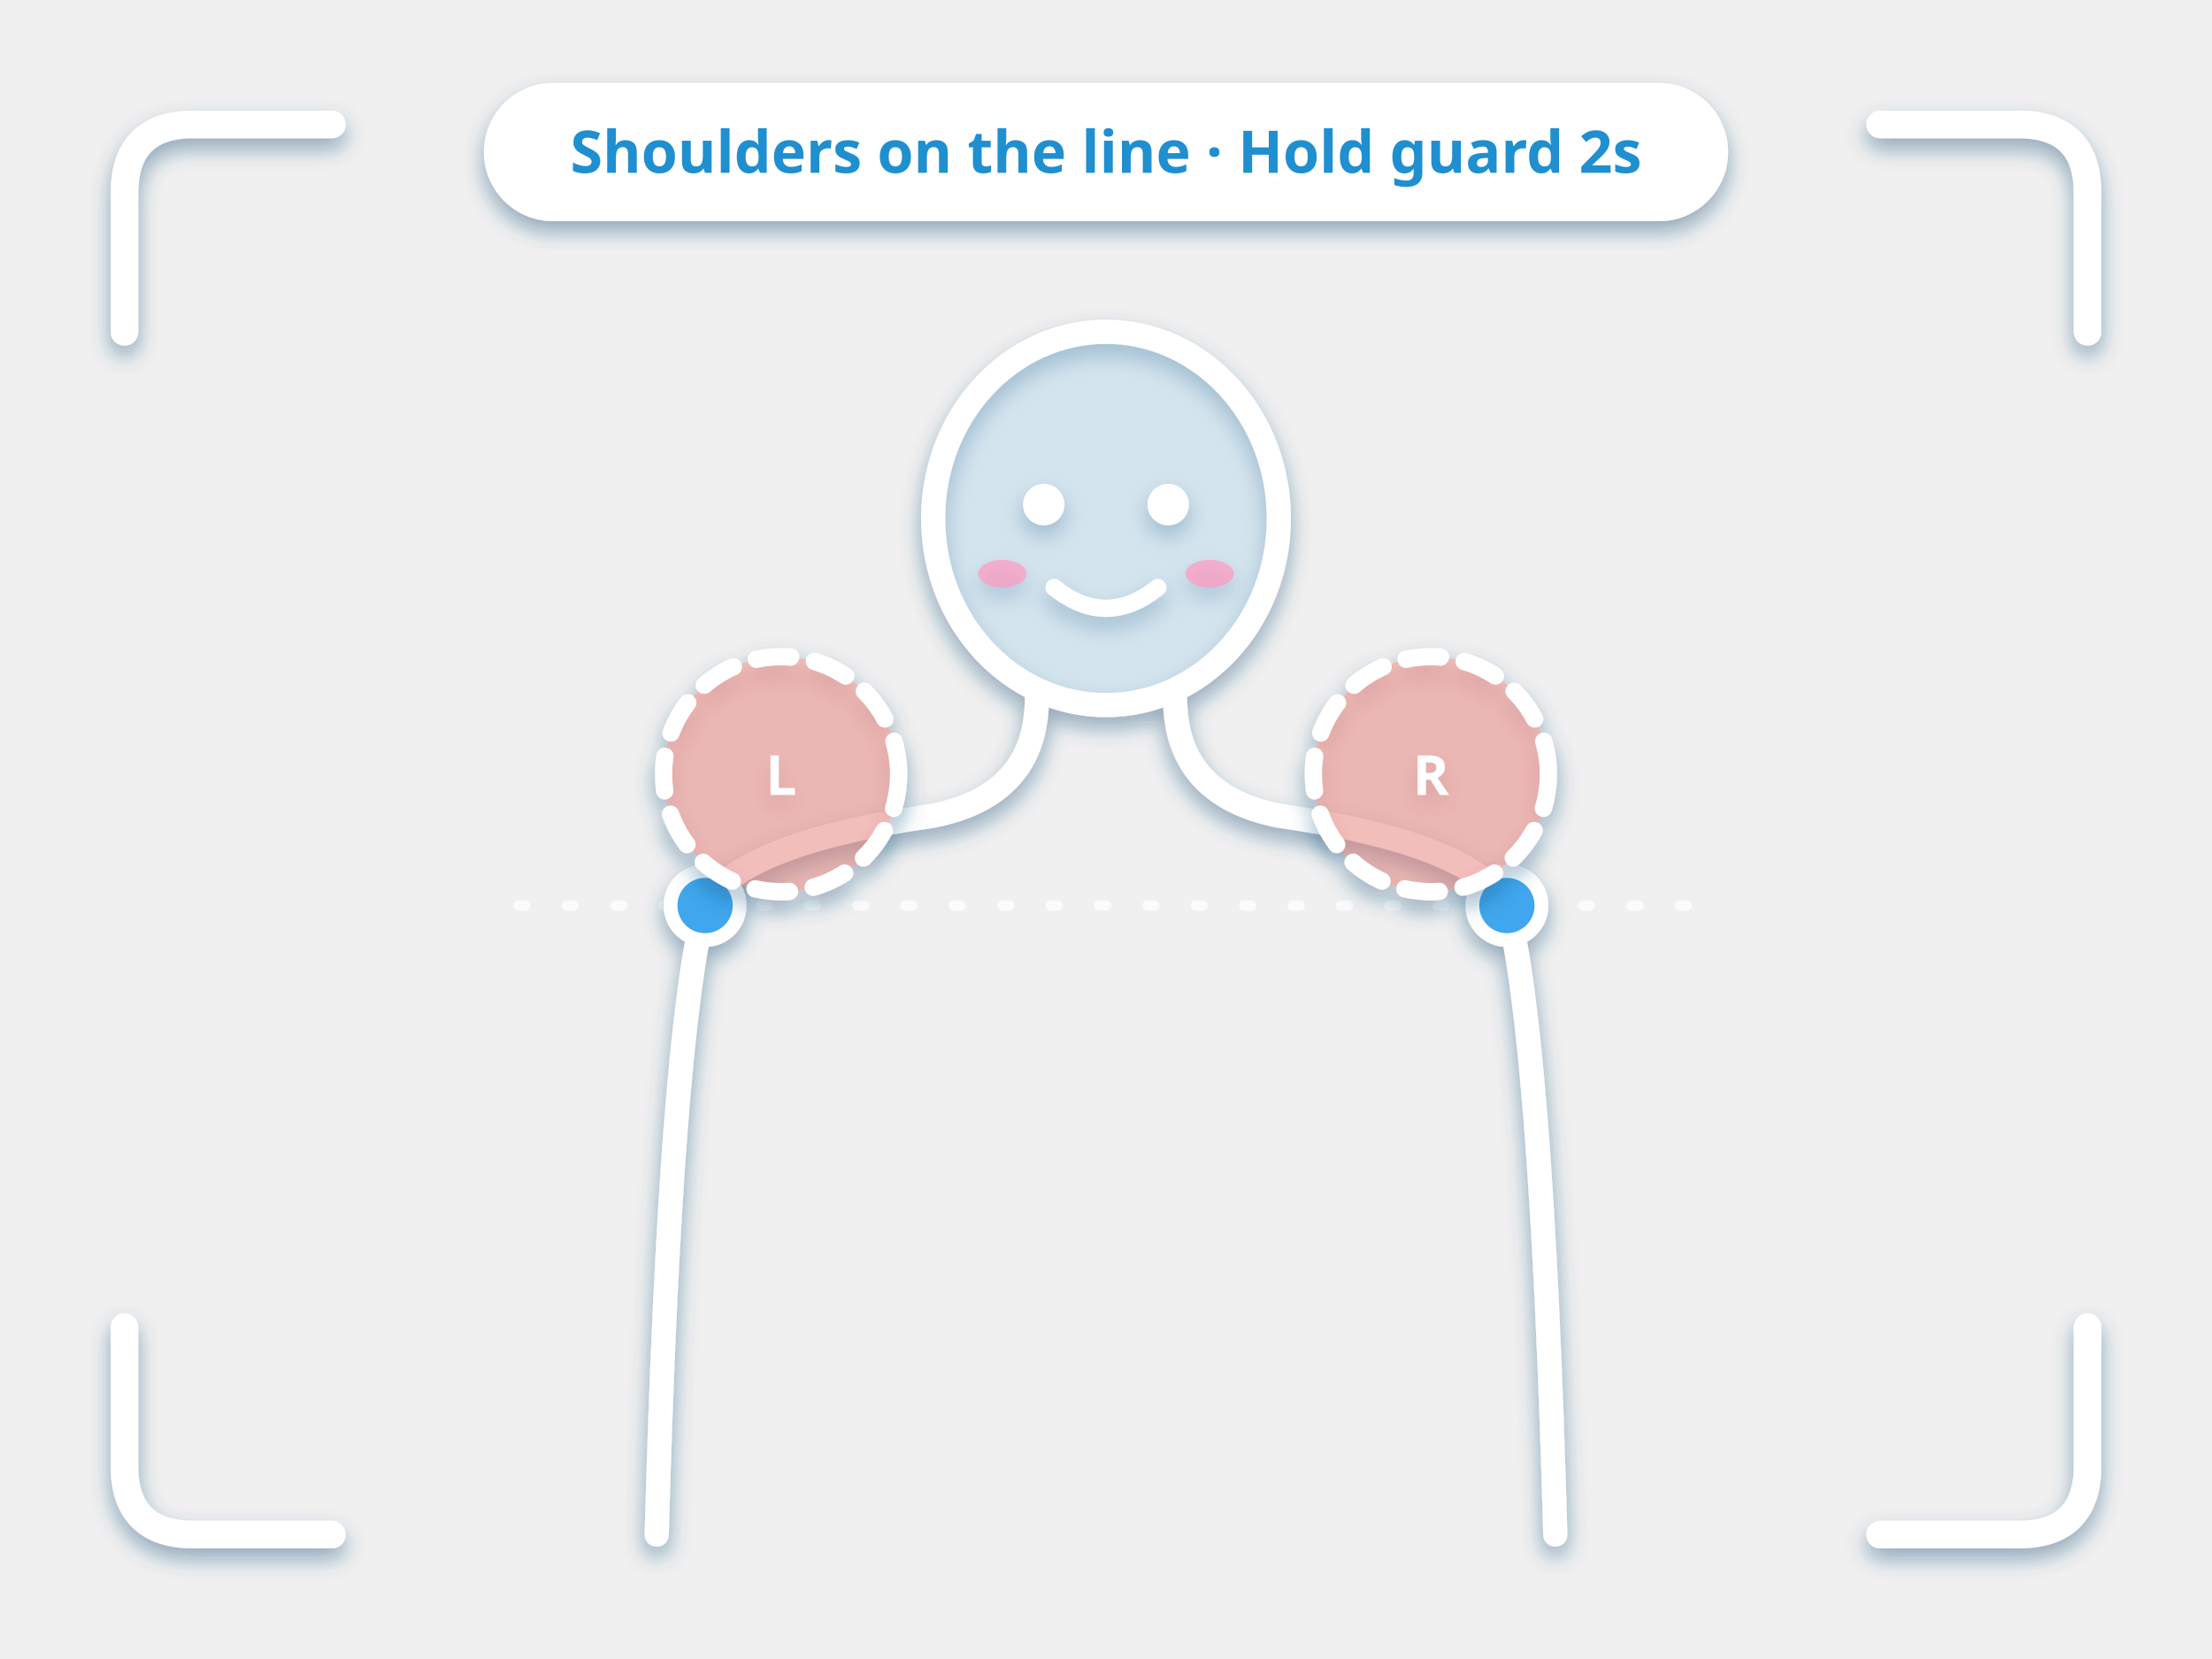
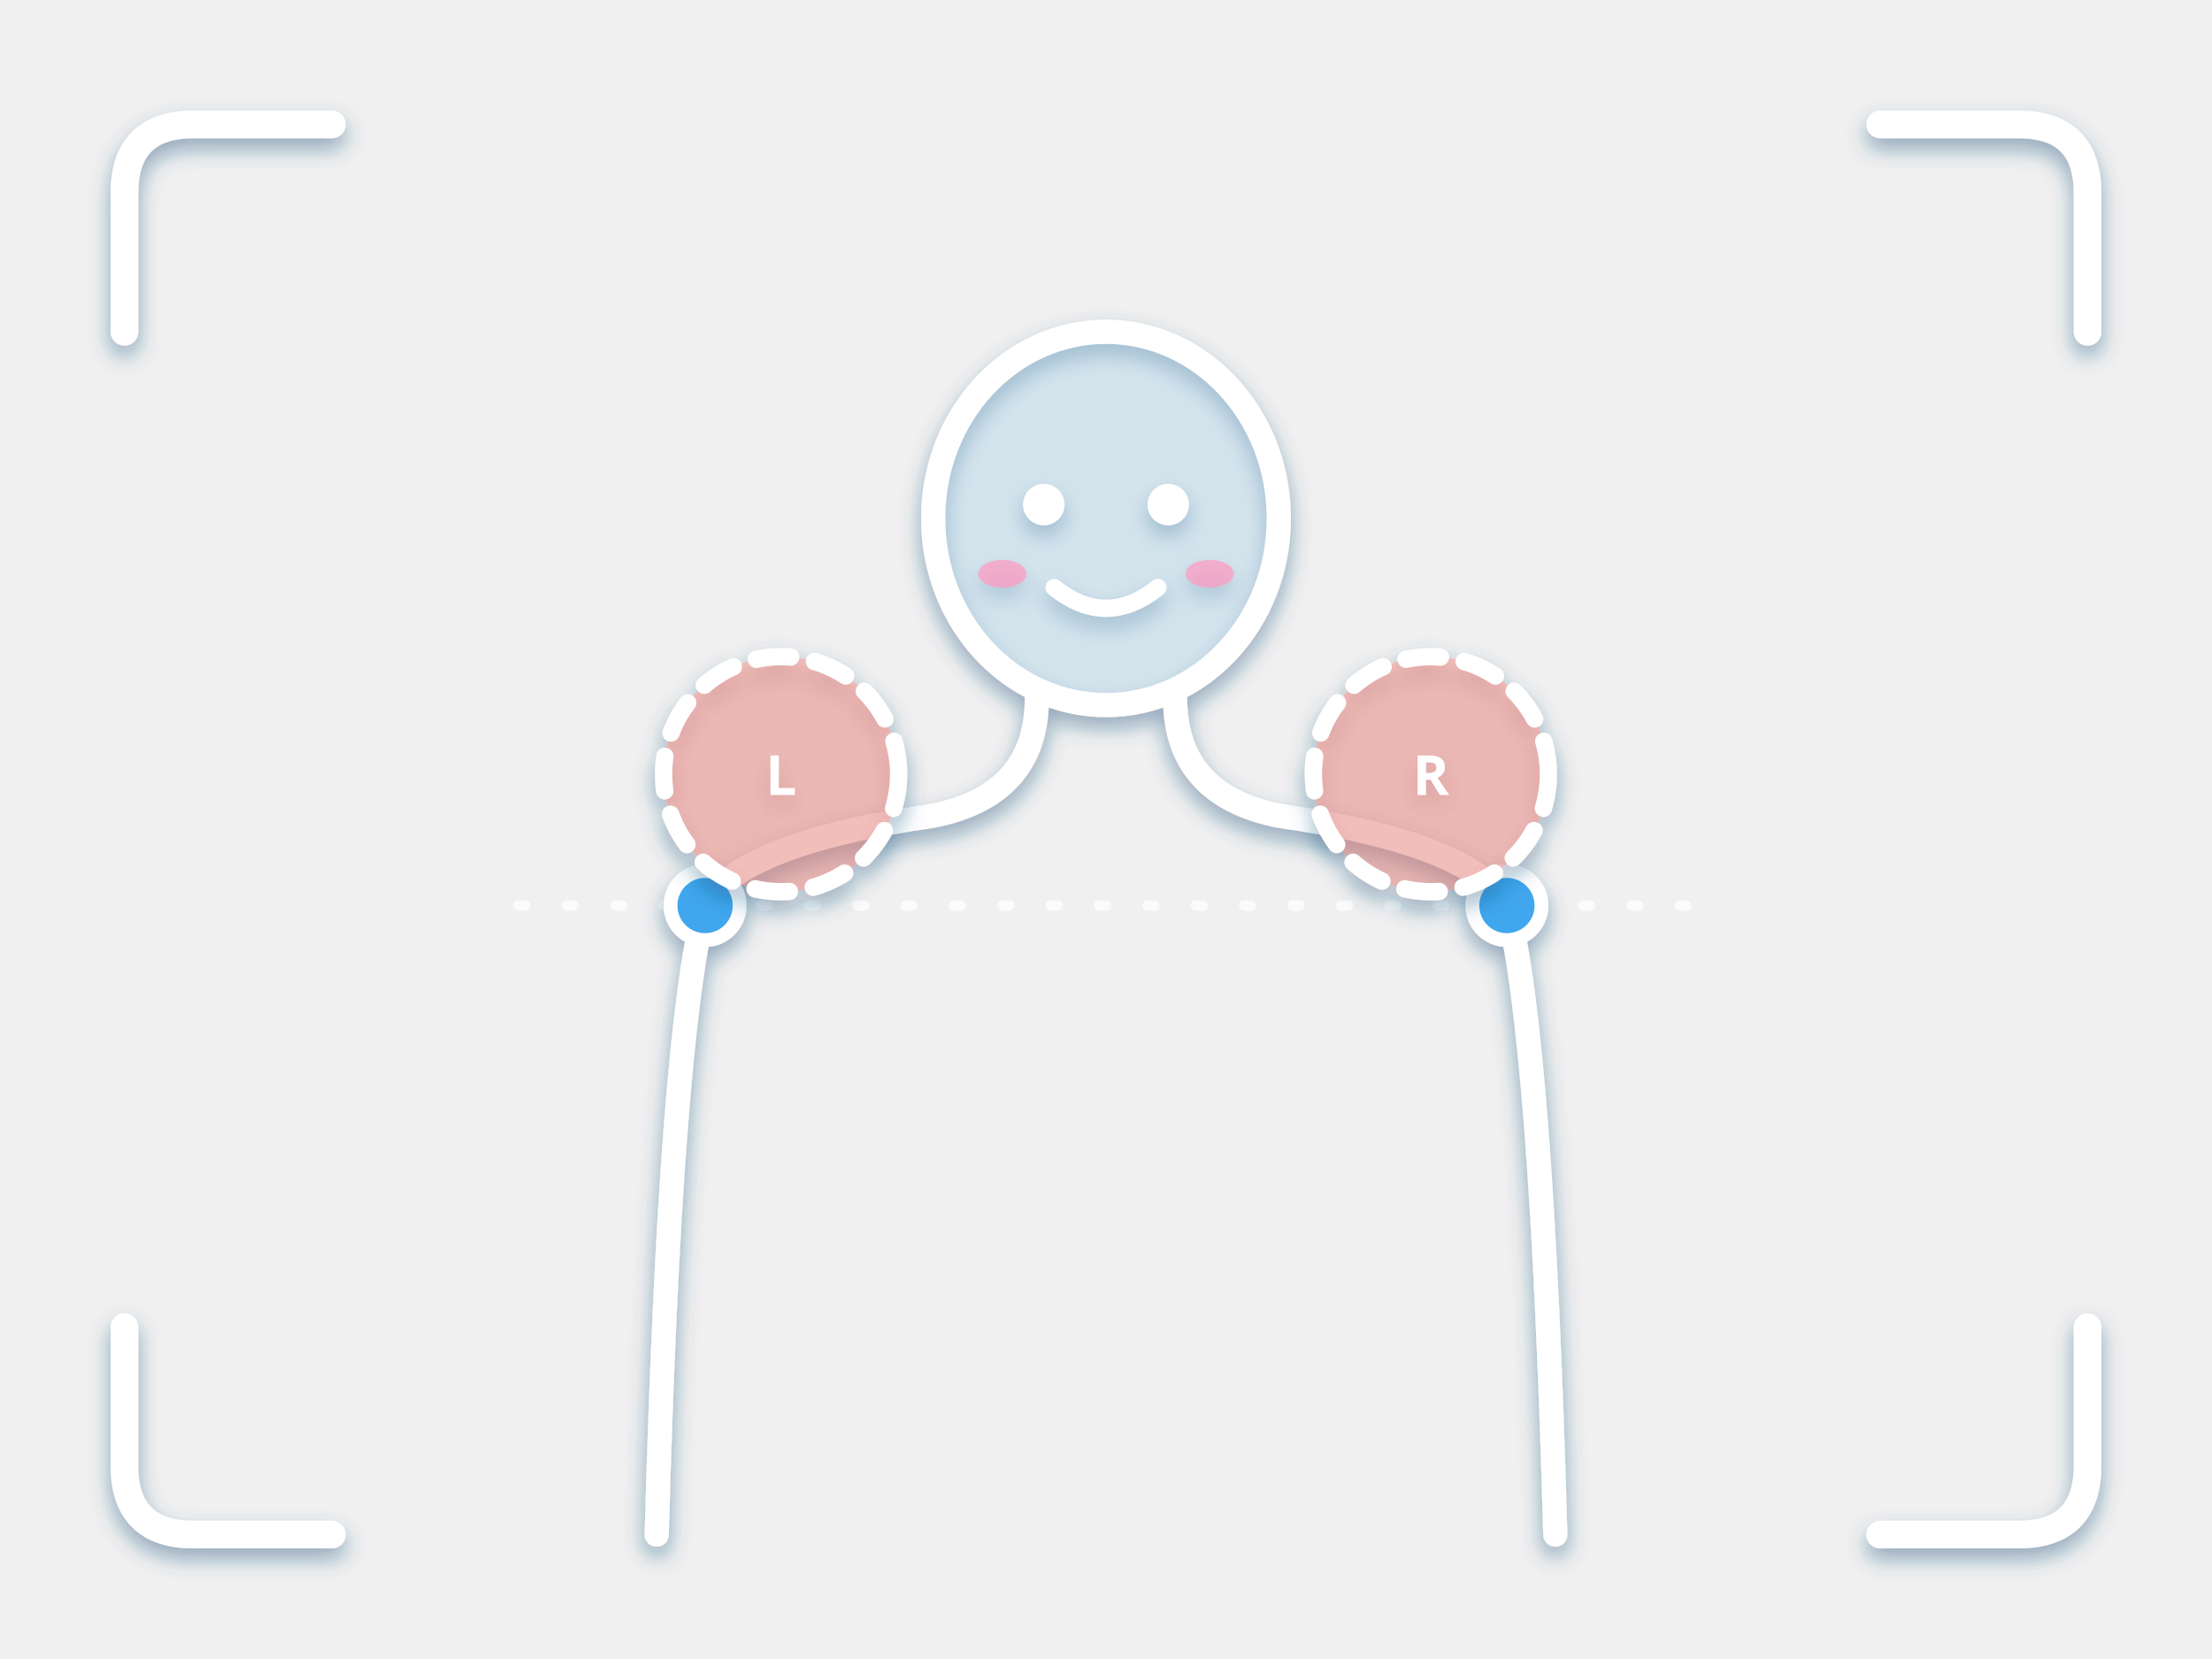
<svg xmlns="http://www.w3.org/2000/svg" viewBox="0 0 640 480" width="640" height="480" role="img" aria-label="Webcam calibration ready-stance silhouette guide">
  <defs>
    <filter id="qsh" x="-20%" y="-20%" width="140%" height="140%">
      <feDropShadow dx="0" dy="3" stdDeviation="3" flood-color="#1b4f7a" flood-opacity=".45" />
    </filter>
  </defs>
  <style>.pulse{animation:q-p 2s ease-in-out infinite}@keyframes q-p{0%,100%{opacity:.7}50%{opacity:1}}@media (prefers-reduced-motion:reduce){.pulse{animation:none}}</style>
  <g stroke="#fff" stroke-width="8" fill="none" stroke-linecap="round" stroke-linejoin="round" filter="url(#qsh)">
    <path d="M36,96 V56 Q36,36 56,36 H96" />
    <path d="M604,96 V56 Q604,36 584,36 H544" />
    <path d="M36,384 V424 Q36,444 56,444 H96" />
    <path d="M604,384 V424 Q604,444 584,444 H544" />
  </g>
  <line x1="150" y1="262" x2="490" y2="262" stroke="#fff" stroke-opacity=".7" stroke-width="3" stroke-dasharray="2 12" stroke-linecap="round" />
  <g class="pulse" filter="url(#qsh)">
    <g fill="#8fd3fb" fill-opacity=".18" stroke="#fff" stroke-width="7" stroke-linecap="round" stroke-linejoin="round">
      <ellipse cx="320" cy="150" rx="50" ry="54" />
      <path d="M300,202 Q300,230 270,236 Q214,244 204,262 Q194,300 190,444 M340,202 Q340,230 370,236 Q426,244 436,262 Q446,300 450,444" fill="none" />
    </g>
    <g fill="#fff">
      <circle cx="302" cy="146" r="6" />
      <circle cx="338" cy="146" r="6" />
    </g>
    <path d="M305,170 Q320,182 335,170" stroke="#fff" stroke-width="5" fill="none" stroke-linecap="round" />
    <g fill="#ff9ac1" opacity=".7">
      <ellipse cx="290" cy="166" rx="7" ry="4" />
      <ellipse cx="350" cy="166" rx="7" ry="4" />
    </g>
    <circle cx="204" cy="262" r="10" fill="#3fa7ee" stroke="#fff" stroke-width="4" />
    <circle cx="436" cy="262" r="10" fill="#3fa7ee" stroke="#fff" stroke-width="4" />
  </g>
  <g filter="url(#qsh)">
    <circle cx="226" cy="224" r="34" fill="#ff8a7a" fill-opacity=".4" stroke="#fff" stroke-width="5" stroke-dasharray="10 7" stroke-linecap="round" />
    <circle cx="414" cy="224" r="34" fill="#ff8a7a" fill-opacity=".4" stroke="#fff" stroke-width="5" stroke-dasharray="10 7" stroke-linecap="round" />
    <text x="226" y="230" text-anchor="middle" font-family="Fredoka, Nunito, 'Arial Rounded MT Bold', sans-serif" font-weight="700" font-size="16" fill="#fff">L</text>
    <text x="414" y="230" text-anchor="middle" font-family="Fredoka, Nunito, 'Arial Rounded MT Bold', sans-serif" font-weight="700" font-size="16" fill="#fff">R</text>
  </g>
-   <g filter="url(#qsh)">
-     <rect x="140" y="24" width="360" height="40" rx="20" fill="#fff" />
-   </g>
-   <text x="320" y="50" text-anchor="middle" font-family="Fredoka, Nunito, 'Arial Rounded MT Bold', sans-serif" font-weight="700" font-size="17" fill="#1f8fd0">Shoulders on the line · Hold guard 2s</text>
</svg>
